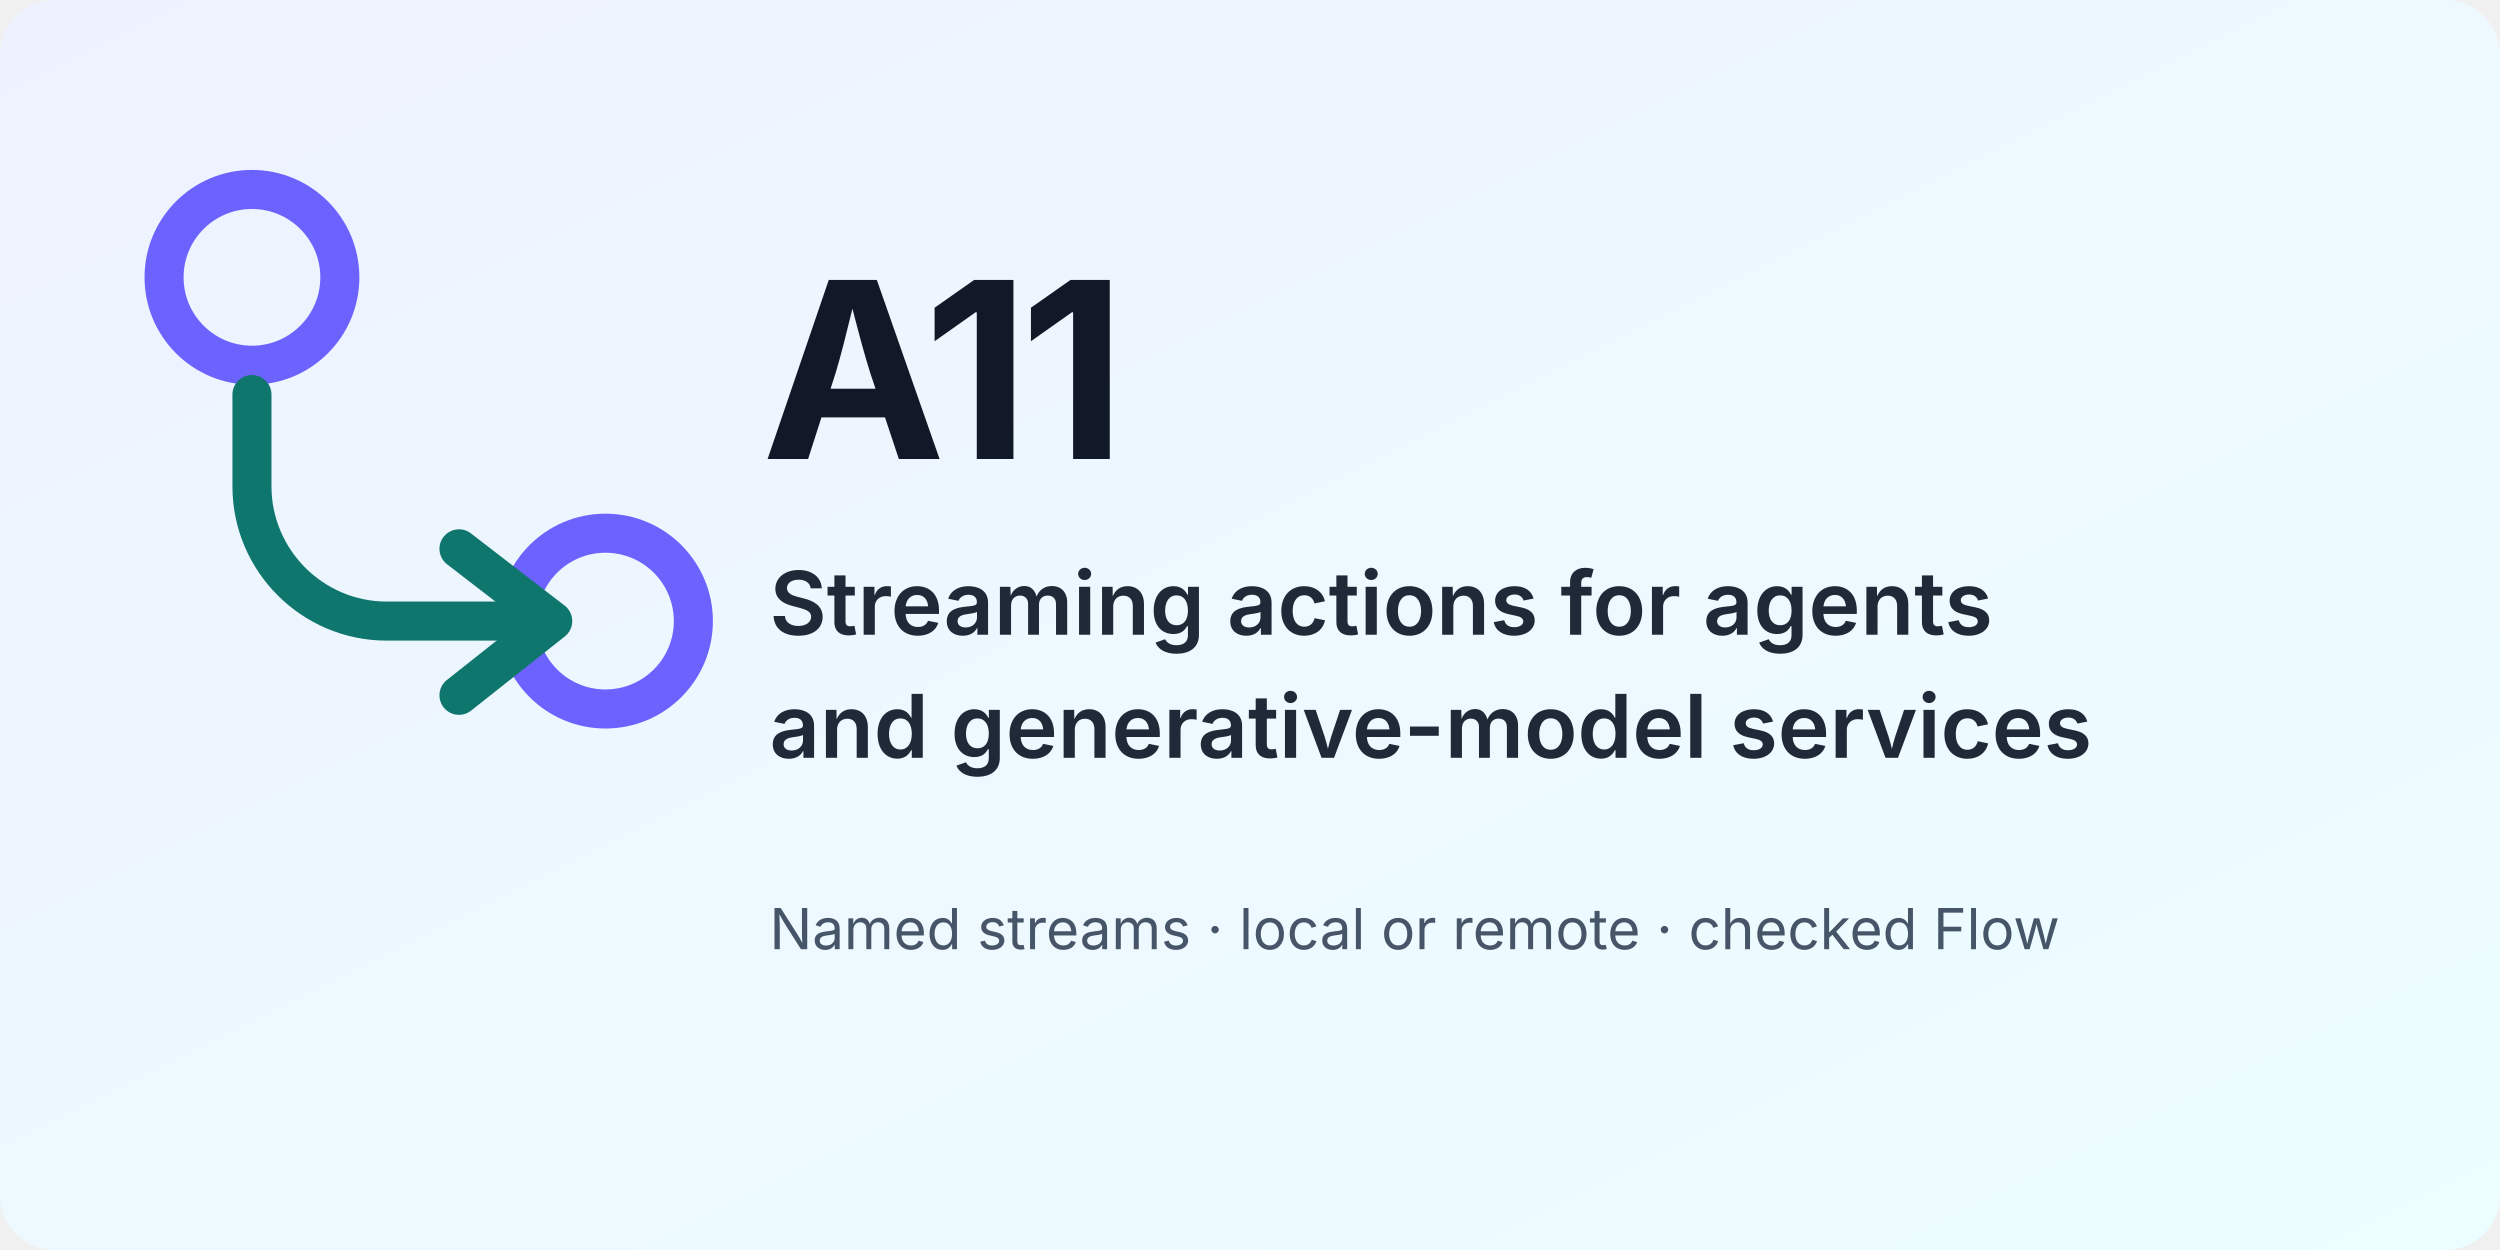
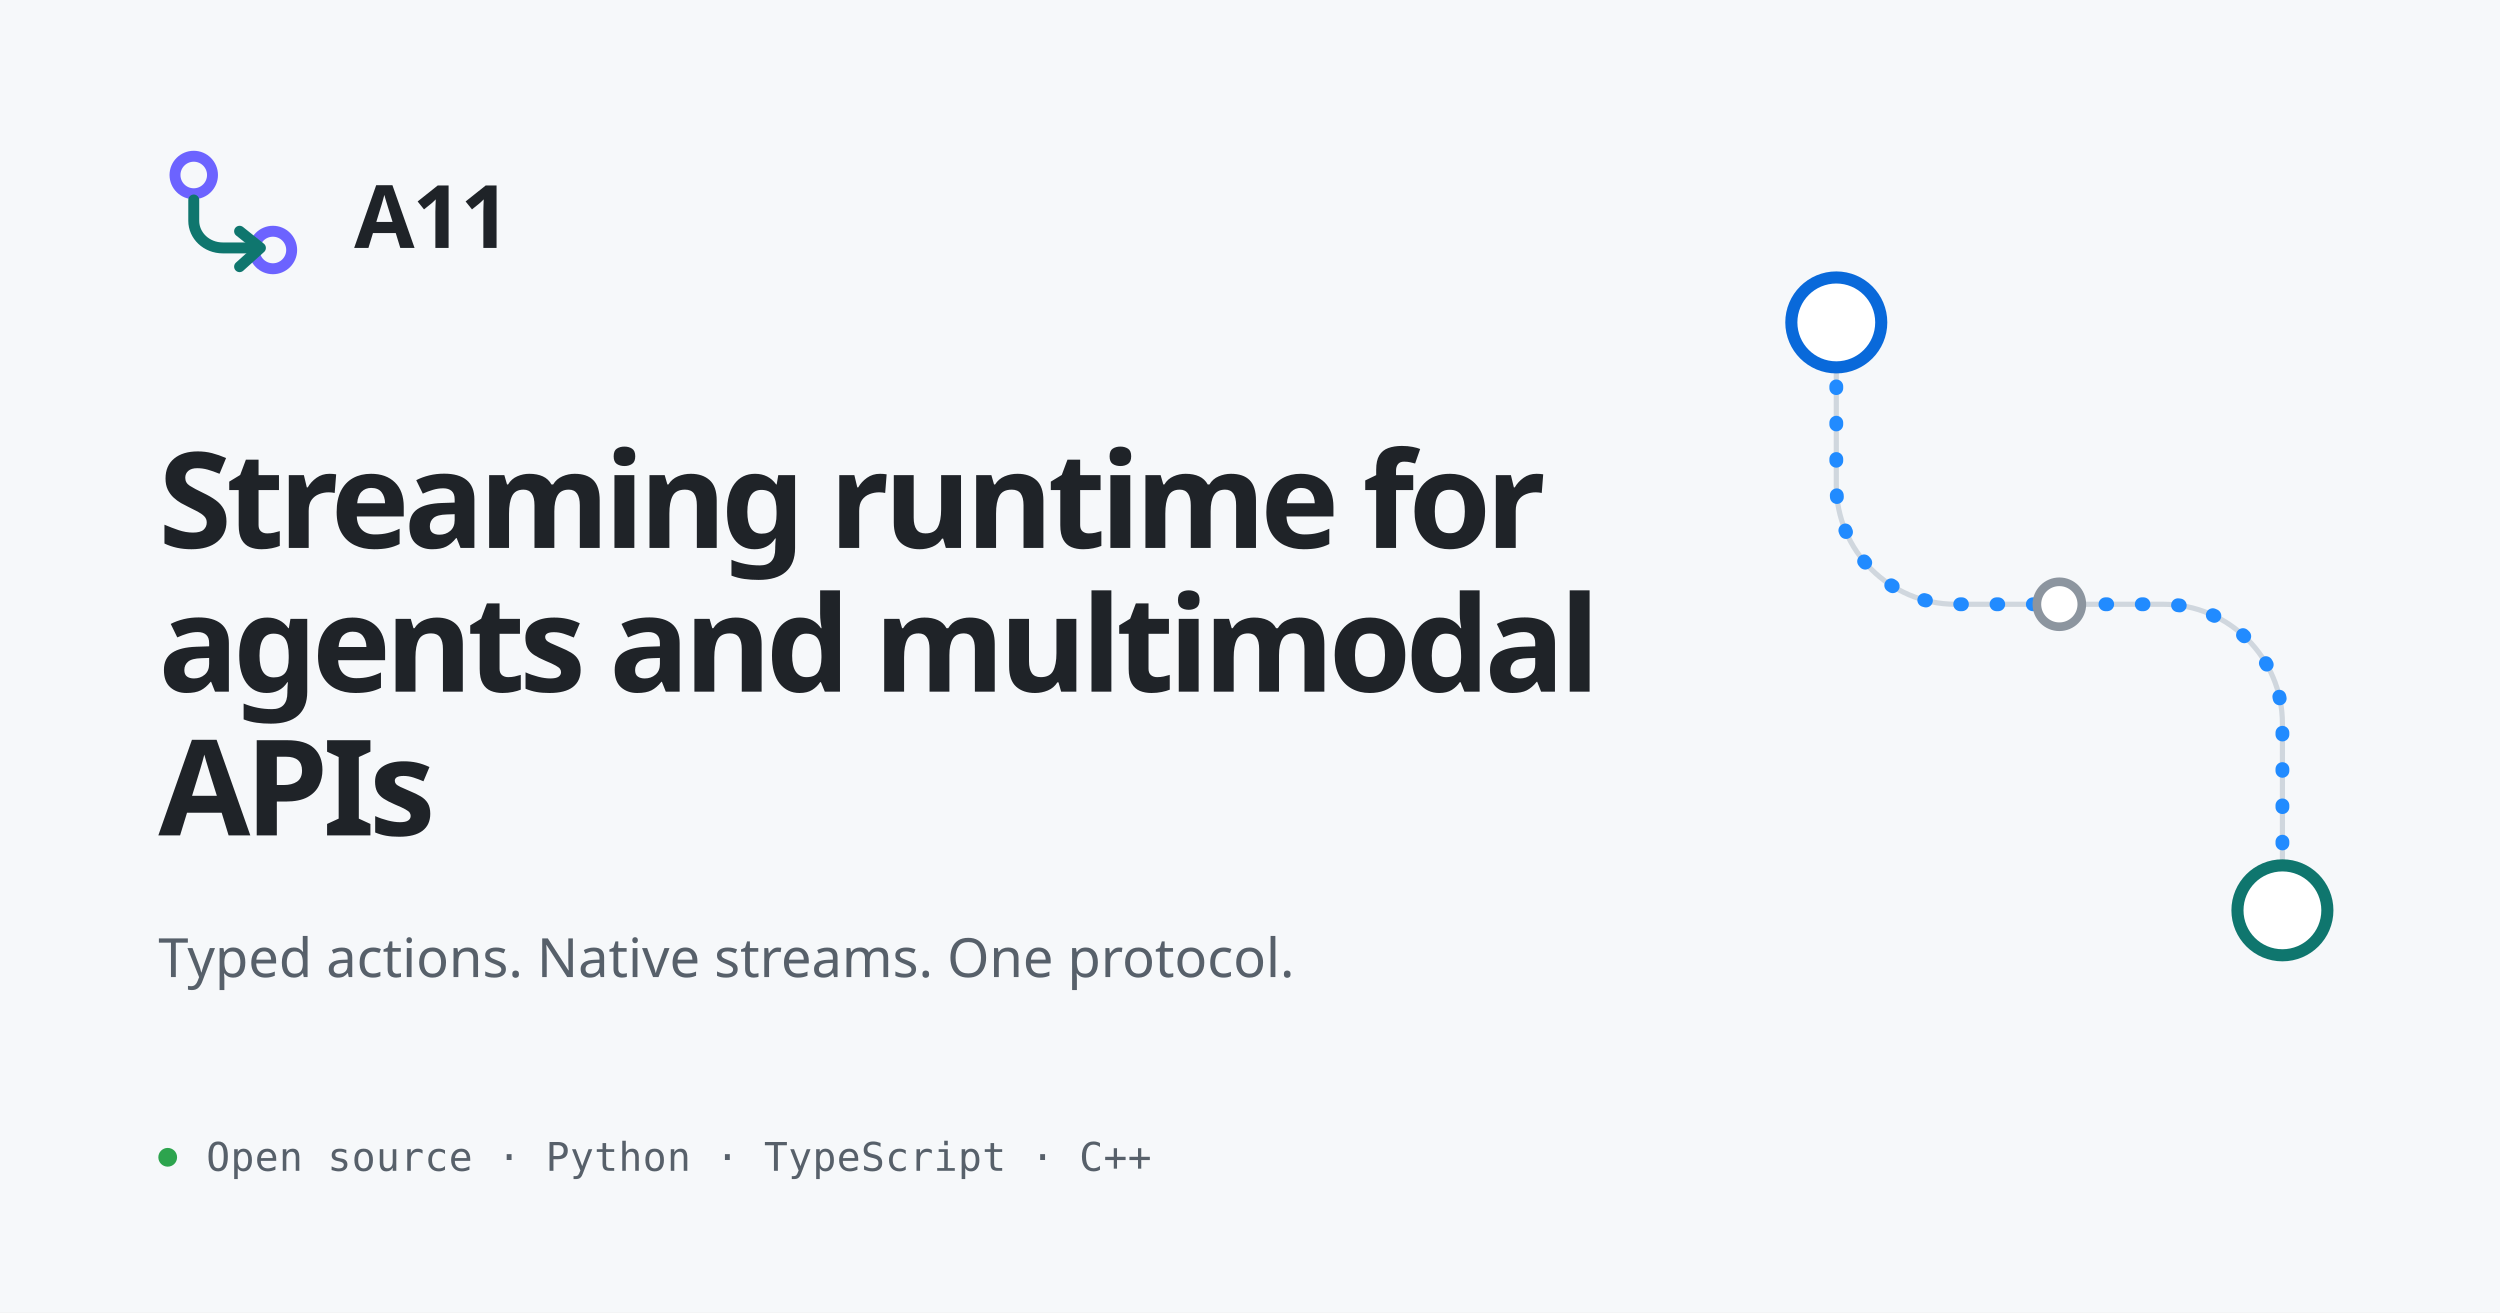
- <svg xmlns="http://www.w3.org/2000/svg" viewBox="0 0 1280 640">
-   <defs>
-     <linearGradient id="background" x1="0" y1="0" x2="1" y2="1">
-       <stop offset="0" stop-color="#eef2ff" />
-       <stop offset="1" stop-color="#ecfeff" />
-     </linearGradient>
-   </defs>
-   <rect width="1280" height="640" rx="28" fill="url(#background)" />
-   <circle cx="129" cy="142" r="45" fill="none" stroke="#6c63ff" stroke-width="20" />
-   <circle cx="310" cy="318" r="45" fill="none" stroke="#6c63ff" stroke-width="20" />
-   <path d="M129 202v47c0 38 31 69 69 69h74" fill="none" stroke="#0f766e" stroke-width="20" stroke-linecap="round" />
-   <path d="m235 281 48 37-48 38" fill="none" stroke="#0f766e" stroke-width="20" stroke-linecap="round" stroke-linejoin="round" />
-   <text x="390" y="235" fill="#111827" font-family="Inter,Arial,sans-serif" font-size="126" font-weight="750" letter-spacing="-5">A11</text>
-   <text x="394" y="325" fill="#1f2937" font-family="Inter,Arial,sans-serif" font-size="45" font-weight="600">Streaming actions for agents</text>
-   <text x="394" y="388" fill="#1f2937" font-family="Inter,Arial,sans-serif" font-size="45" font-weight="600">and generative-model services</text>
-   <text x="394" y="486" fill="#475569" font-family="Inter,Arial,sans-serif" font-size="29">Named streams · local or remote · checked Flow</text>
+ <svg xmlns="http://www.w3.org/2000/svg" viewBox="0 0 1200 630">
+   <rect width="1200" height="630" fill="#f6f8fa" />
+   <g transform="translate(76 66)">
+     <circle cx="17" cy="18" r="9" fill="none" stroke="#6c63ff" stroke-width="5.25" />
+     <circle cx="55" cy="54" r="9" fill="none" stroke="#6c63ff" stroke-width="5.25" />
+     <path d="M17 30v10c0 7 6 13 14 13h16" fill="none" stroke="#0f766e" stroke-width="5.25" stroke-linecap="round" />
+     <path d="m39 45 10 8-10 9" fill="none" stroke="#0f766e" stroke-width="5.25" stroke-linecap="round" stroke-linejoin="round" />
+   </g>
+   <text x="170" y="119" fill="#1f2328" font-family="Noto Sans,Arial,sans-serif" font-size="42" font-weight="800" letter-spacing="-1">A11</text>
+   <g transform="translate(820 95) scale(.83)">
+     <path d="M74 88v78c0 38 31 69 69 69h120c38 0 69 31 69 69v84" fill="none" stroke="#d0d7de" stroke-width="3" />
+     <path d="M74 88v78c0 38 31 69 69 69h120c38 0 69 31 69 69v84" fill="none" stroke="#218bff" stroke-width="8" stroke-linecap="round" stroke-dasharray="1 20" />
+     <circle cx="74" cy="72" r="26" fill="#fff" stroke="#0969da" stroke-width="7" />
+     <circle cx="332" cy="412" r="26" fill="#fff" stroke="#0f766e" stroke-width="7" />
+     <circle cx="203" cy="235" r="13" fill="#fff" stroke="#8c959f" stroke-width="5" />
+   </g>
+   <text x="76" y="263" fill="#1f2328" font-family="Noto Sans,Arial,sans-serif" font-size="64" font-weight="800" letter-spacing="-2.7">
+     <tspan x="76">Streaming runtime for</tspan>
+     <tspan x="76" dy="69">agents and multimodal</tspan>
+     <tspan x="76" dy="69">APIs</tspan>
+   </text>
+   <text x="76" y="469" fill="#57606a" font-family="Noto Sans,Arial,sans-serif" font-size="26">
+     Typed actions. Native streams. One protocol.
+   </text>
+   <circle cx="80.5" cy="555.5" r="4.5" fill="#2da44e" />
+   <text x="99" y="562" fill="#57606a" font-family="JetBrains Mono,Menlo,monospace" font-size="19" letter-spacing=".2">Open source · Python · TypeScript · C++</text>
</svg>
